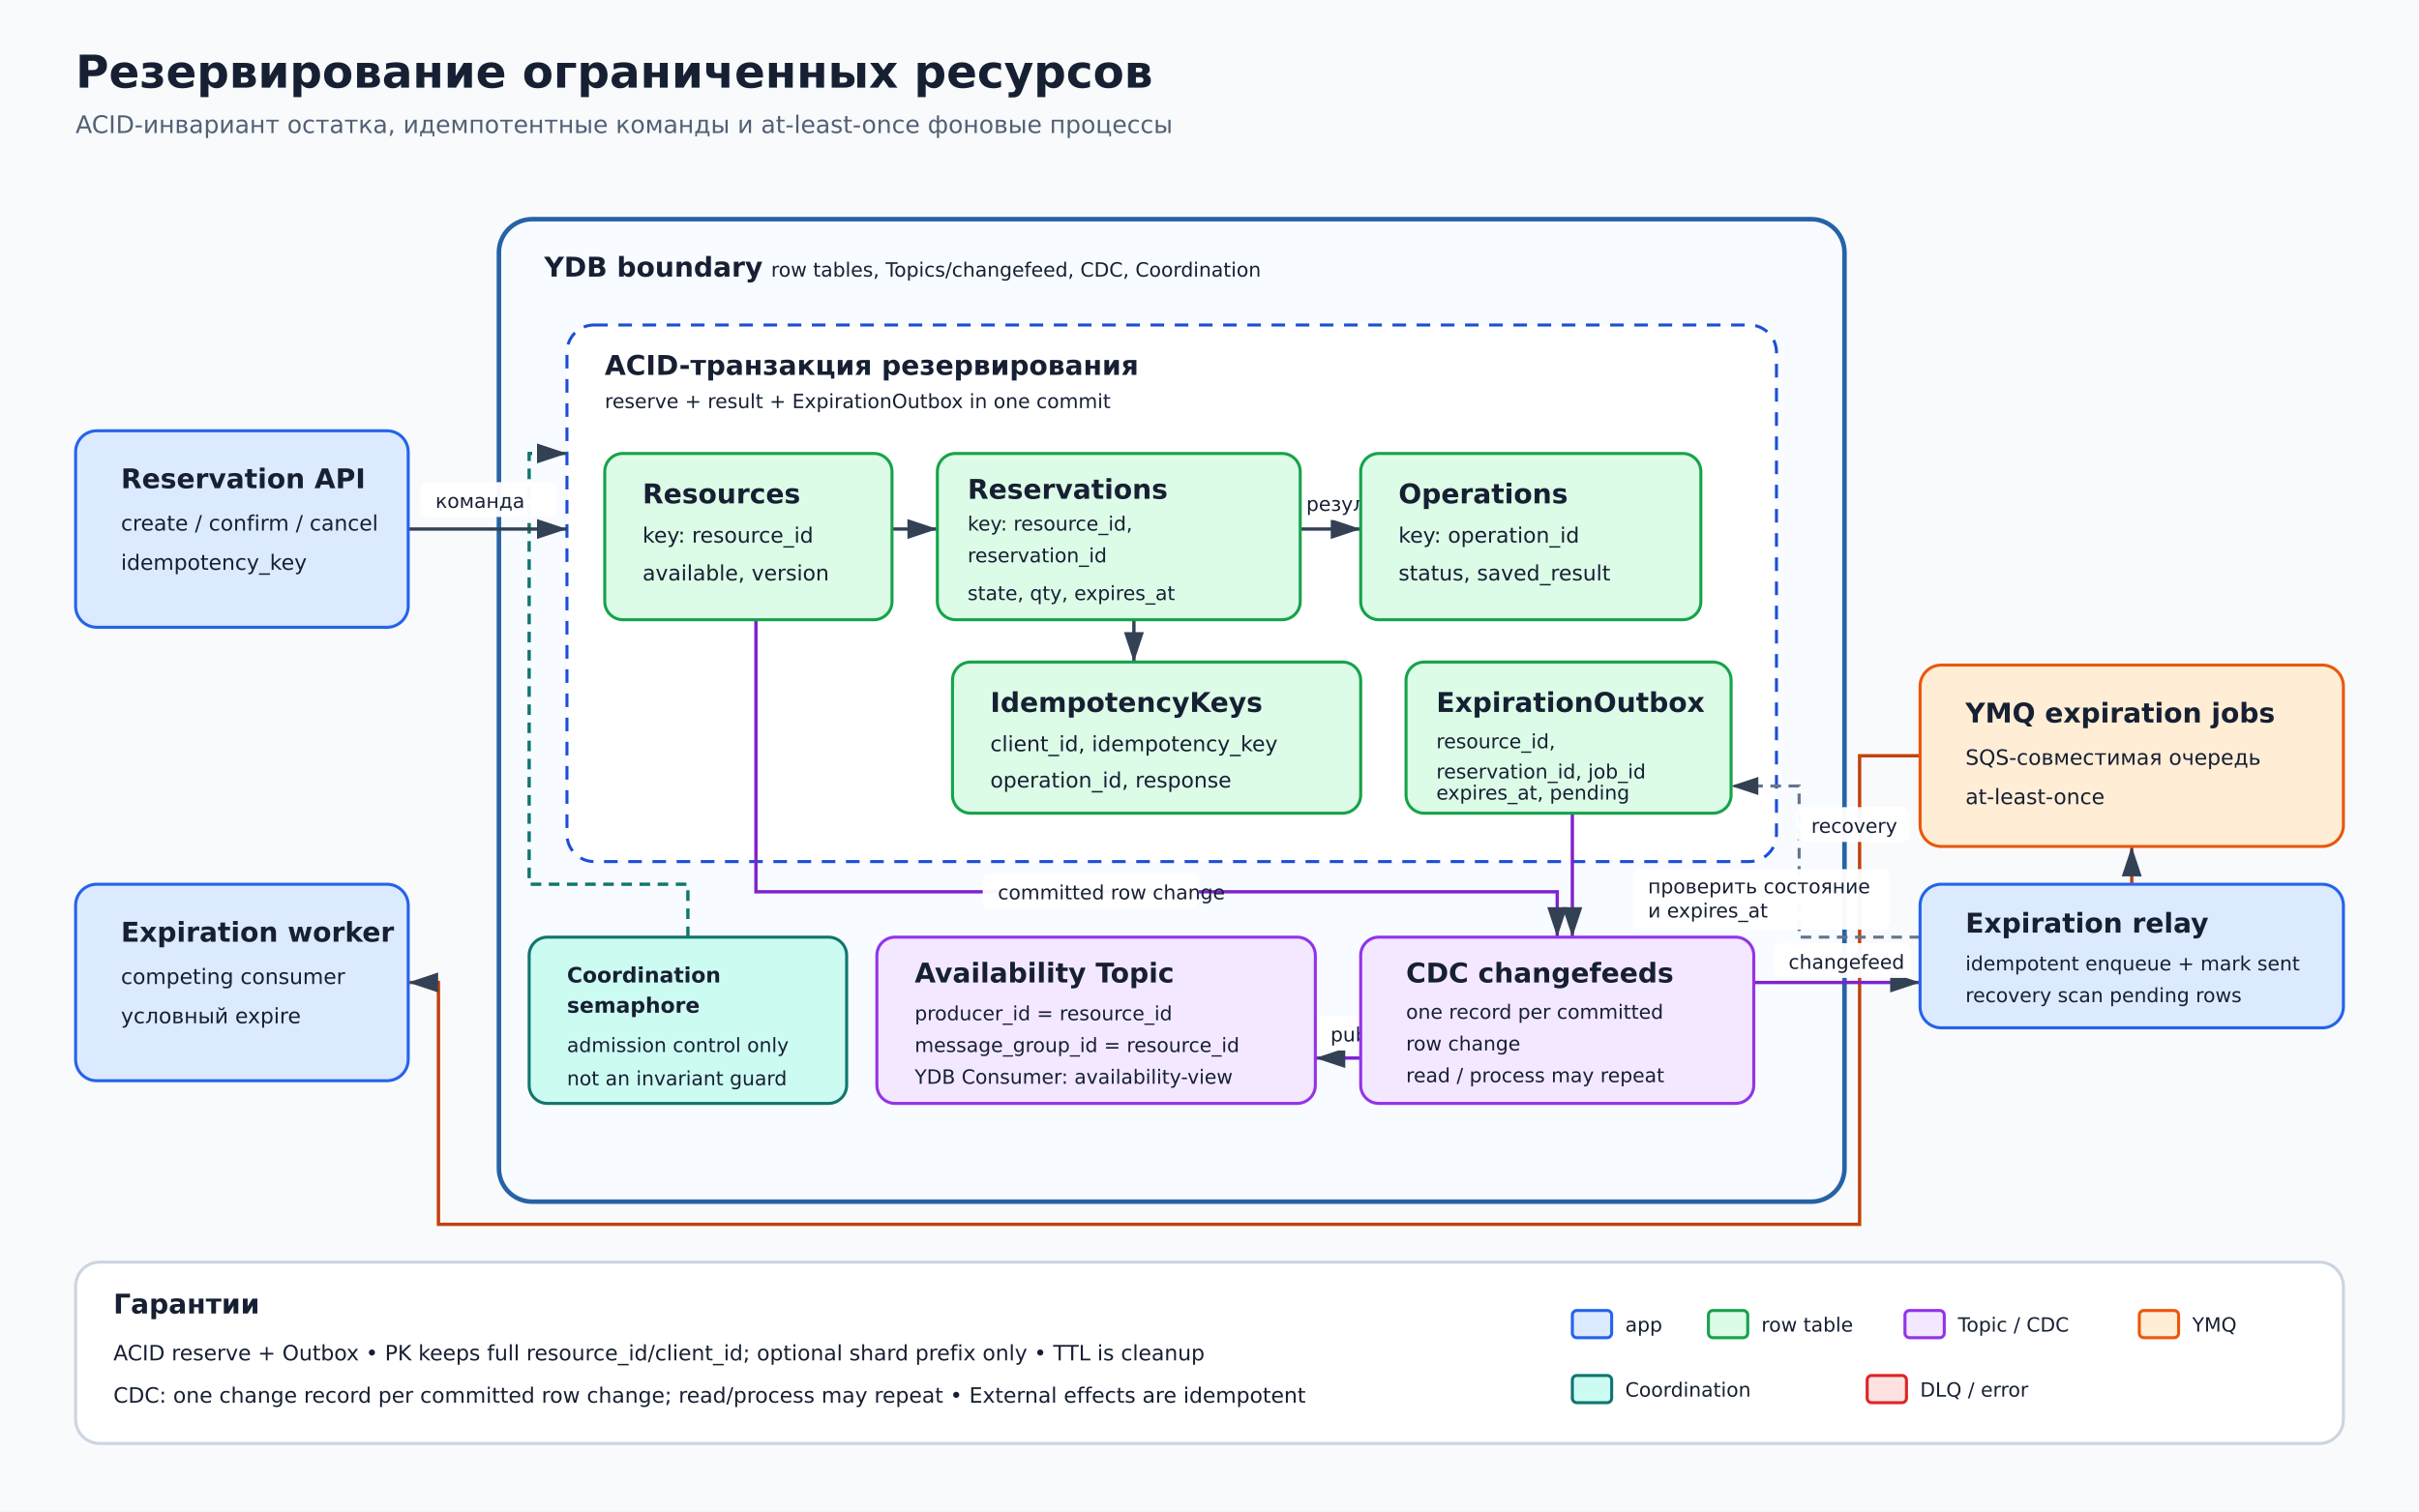
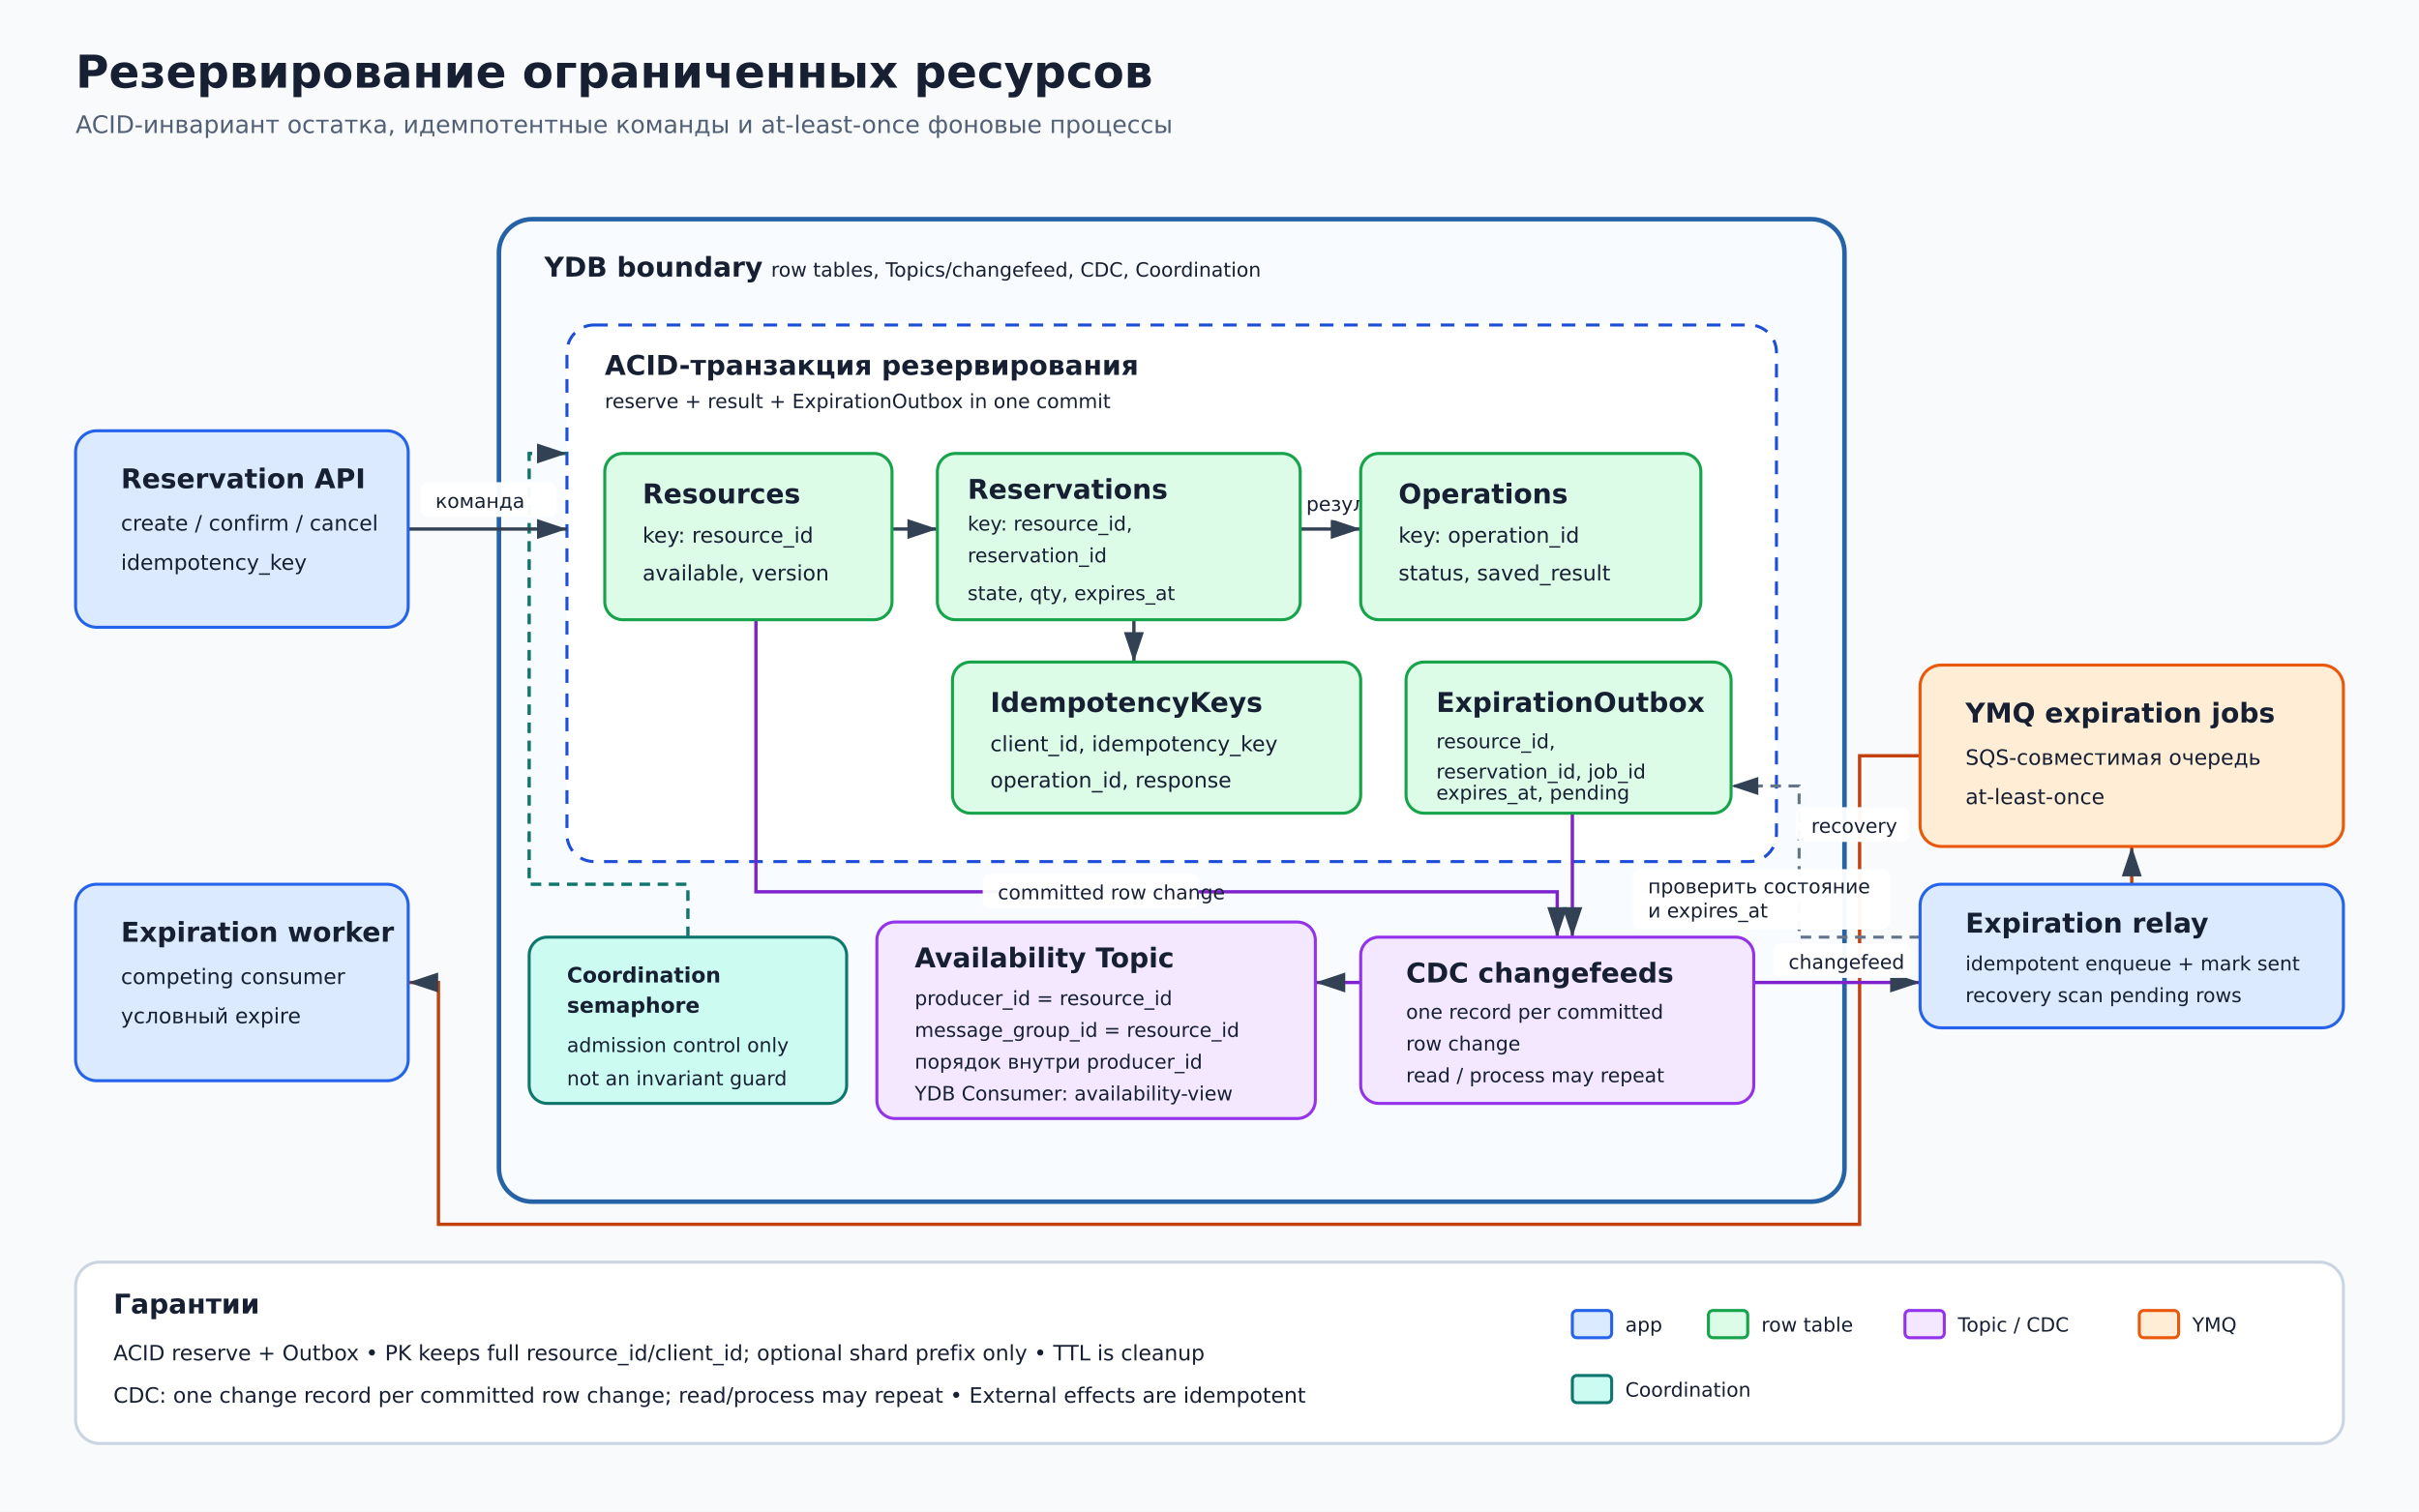
<svg xmlns="http://www.w3.org/2000/svg" version="1.1" viewBox="0 0 1600 1000" role="img" aria-labelledby="title desc">
  <defs>
    <marker id="arrow" markerWidth="10" markerHeight="10" refX="9" refY="3" orient="auto" markerUnits="strokeWidth">
      <path d="M0,0 L0,6 L9,3 z" fill="#334155" />
    </marker>
    <style>
      .txt { font-family: "DejaVu Sans", Arial, sans-serif; fill: #172033; }
      .title { font-size: 30px; font-weight: 700; }
      .subtitle { font-size: 16px; fill: #526075; }
      .box-title { font-size: 18px; font-weight: 700; }
      .body { font-size: 14px; }
      .small { font-size: 13px; }
      .boundary { fill: #f8fbff; stroke: #2563a6; stroke-width: 3; }
      .tx { fill: #ffffff; stroke: #1d4ed8; stroke-width: 2; stroke-dasharray: 9 7; }
      .app { fill: #dbeafe; stroke: #2563eb; stroke-width: 2; }
      .table { fill: #dcfce7; stroke: #16a34a; stroke-width: 2; }
      .topic { fill: #f3e8ff; stroke: #9333ea; stroke-width: 2; }
      .ymq { fill: #ffedd5; stroke: #ea580c; stroke-width: 2; }
      .coord { fill: #ccfbf1; stroke: #0f766e; stroke-width: 2; }
      .error { fill: #fee2e2; stroke: #dc2626; stroke-width: 2; }
      .flow { fill: none; stroke: #334155; stroke-width: 2.2; marker-end: url(#arrow); }
      .event { fill: none; stroke: #7e22ce; stroke-width: 2.2; marker-end: url(#arrow); }
      .queue { fill: none; stroke: #c2410c; stroke-width: 2.2; marker-end: url(#arrow); }
      .coord-flow { fill: none; stroke: #0f766e; stroke-width: 2.2; stroke-dasharray: 7 5; marker-end: url(#arrow); }
      .recovery { fill: none; stroke: #64748b; stroke-width: 2; stroke-dasharray: 7 5; marker-end: url(#arrow); }
      .label-bg { fill: #ffffff; opacity: 0.96; }
    </style>
  </defs>
  <rect x="0" y="0" width="1600" height="1000" fill="#f8fafc" />
  <text class="txt title" x="50" y="58">Резервирование ограниченных ресурсов</text>
  <text class="txt subtitle" x="50" y="88">ACID-инвариант остатка, идемпотентные команды и at-least-once фоновые процессы</text>
  <rect class="boundary" x="330" y="145" width="890" height="650" rx="22" />
  <text class="txt box-title" x="360" y="183">YDB boundary</text>
  <text class="txt small" x="510" y="183">row tables, Topics/changefeed, CDC, Coordination</text>
  <rect class="tx" x="375" y="215" width="800" height="355" rx="18" />
  <text class="txt box-title" x="400" y="248">ACID-транзакция резервирования</text>
  <text class="txt small" x="400" y="270">reserve + result + ExpirationOutbox in one commit</text>
  <path class="coord-flow" d="M455 620 V585 H350 V300 H375" />
  <path class="flow" d="M270 350 H375" />
  <path class="flow" d="M590 350 H620" />
  <path class="flow" d="M860 350 H900" />
  <path class="flow" d="M750 410 V438" />
  <path class="queue" d="M1270 500 H1230 V810 H290 V650 H270" />
  <path class="event" d="M500 410 V590 H1030 V620" />
  <path class="event" d="M1040 538 V620" />
  <path class="event" d="M1160 650 H1270" />
-   <path class="event" d="M900 700 H870" />
+   <path class="event" d="M900 650 H870" />
  <path class="queue" d="M1410 585 V560" />
  <path class="recovery" d="M1270 620 H1190 V520 H1145" />
  <rect class="label-bg" x="278" y="319" width="90" height="23" rx="5" />
  <text class="txt small" x="288" y="336">команда</text>
  <rect class="label-bg" x="613" y="322" width="66" height="22" rx="5" />
  <text class="txt small" x="620" y="338">создать</text>
  <rect class="label-bg" x="856" y="322" width="72" height="22" rx="5" />
  <text class="txt small" x="864" y="338">результат</text>
  <rect class="label-bg" x="650" y="578" width="143" height="23" rx="5" />
  <text class="txt small" x="660" y="595">committed row change</text>
  <rect class="label-bg" x="1173" y="624" width="91" height="23" rx="5" />
  <text class="txt small" x="1183" y="641">changefeed</text>
-   <rect class="label-bg" x="872" y="672" width="58" height="23" rx="5" />
-   <text class="txt small" x="880" y="689">publish</text>
  <rect class="label-bg" x="1188" y="534" width="75" height="23" rx="5" />
  <text class="txt small" x="1198" y="551">recovery</text>
  <rect class="label-bg" x="1080" y="575" width="170" height="40" rx="5" />
  <text class="txt small" x="1090" y="591">проверить состояние</text>
  <text class="txt small" x="1090" y="607">и expires_at</text>
  <rect class="app" x="50" y="285" width="220" height="130" rx="14" />
  <text class="txt box-title" x="80" y="323">Reservation API</text>
  <text class="txt body" x="80" y="351">create / confirm / cancel</text>
  <text class="txt body" x="80" y="377">idempotency_key</text>
  <rect class="app" x="50" y="585" width="220" height="130" rx="14" />
  <text class="txt box-title" x="80" y="623">Expiration worker</text>
  <text class="txt body" x="80" y="651">competing consumer</text>
  <text class="txt body" x="80" y="677">условный expire</text>
  <rect class="table" x="400" y="300" width="190" height="110" rx="12" />
  <text class="txt box-title" x="425" y="333">Resources</text>
  <text class="txt body" x="425" y="359">key: resource_id</text>
  <text class="txt body" x="425" y="384">available, version</text>
  <rect class="table" x="620" y="300" width="240" height="110" rx="12" />
  <text class="txt box-title" x="640" y="330">Reservations</text>
  <text class="txt small" x="640" y="351">key: resource_id,</text>
  <text class="txt small" x="640" y="372">reservation_id</text>
  <text class="txt small" x="640" y="397">state, qty, expires_at</text>
  <rect class="table" x="900" y="300" width="225" height="110" rx="12" />
  <text class="txt box-title" x="925" y="333">Operations</text>
  <text class="txt body" x="925" y="359">key: operation_id</text>
  <text class="txt body" x="925" y="384">status, saved_result</text>
  <rect class="table" x="630" y="438" width="270" height="100" rx="12" />
  <text class="txt box-title" x="655" y="471">IdempotencyKeys</text>
  <text class="txt body" x="655" y="497">client_id, idempotency_key</text>
  <text class="txt body" x="655" y="521">operation_id, response</text>
  <rect class="table" x="930" y="438" width="215" height="100" rx="12" />
  <text class="txt box-title" x="950" y="471">ExpirationOutbox</text>
  <text class="txt small" x="950" y="495">resource_id,</text>
  <text class="txt small" x="950" y="515">reservation_id, job_id</text>
  <text class="txt small" x="950" y="529">expires_at, pending</text>
  <rect class="coord" x="350" y="620" width="210" height="110" rx="12" />
  <text class="txt body" x="375" y="650" font-weight="700">Coordination</text>
  <text class="txt body" x="375" y="670" font-weight="700">semaphore</text>
  <text class="txt small" x="375" y="696">admission control only</text>
  <text class="txt small" x="375" y="718">not an invariant guard</text>
-   <rect class="topic" x="580" y="620" width="290" height="110" rx="12" />
-   <text class="txt box-title" x="605" y="650">Availability Topic</text>
-   <text class="txt small" x="605" y="675">producer_id = resource_id</text>
-   <text class="txt small" x="605" y="696">message_group_id = resource_id</text>
-   <text class="txt small" x="605" y="717">YDB Consumer: availability-view</text>
+   <rect class="topic" x="580" y="610" width="290" height="130" rx="12" />
+   <text class="txt box-title" x="605" y="640">Availability Topic</text>
+   <text class="txt small" x="605" y="665">producer_id = resource_id</text>
+   <text class="txt small" x="605" y="686">message_group_id = resource_id</text>
+   <text class="txt small" x="605" y="707">порядок внутри producer_id</text>
+   <text class="txt small" x="605" y="728">YDB Consumer: availability-view</text>
  <rect class="topic" x="900" y="620" width="260" height="110" rx="12" />
  <text class="txt box-title" x="930" y="650">CDC changefeeds</text>
  <text class="txt small" x="930" y="674">one record per committed</text>
  <text class="txt small" x="930" y="695">row change</text>
  <text class="txt small" x="930" y="716">read / process may repeat</text>
  <rect class="ymq" x="1270" y="440" width="280" height="120" rx="14" />
  <text class="txt box-title" x="1300" y="478">YMQ expiration jobs</text>
  <text class="txt body" x="1300" y="506">SQS-совместимая очередь</text>
  <text class="txt body" x="1300" y="532">at-least-once</text>
  <rect class="app" x="1270" y="585" width="280" height="95" rx="14" />
  <text class="txt box-title" x="1300" y="617">Expiration relay</text>
  <text class="txt small" x="1300" y="642">idempotent enqueue + mark sent</text>
  <text class="txt small" x="1300" y="663">recovery scan pending rows</text>
  <rect x="50" y="835" width="1500" height="120" rx="16" fill="#ffffff" stroke="#cbd5e1" stroke-width="2" />
  <text class="txt box-title" x="75" y="869">Гарантии</text>
  <text class="txt body" x="75" y="900">ACID reserve + Outbox • PK keeps full resource_id/client_id; optional shard prefix only • TTL is cleanup</text>
  <text class="txt body" x="75" y="928">CDC: one change record per committed row change; read/process may repeat • External effects are idempotent</text>
  <rect class="app" x="1040" y="867" width="26" height="18" rx="3" />
  <text class="txt small" x="1075" y="881">app</text>
  <rect class="table" x="1130" y="867" width="26" height="18" rx="3" />
  <text class="txt small" x="1165" y="881">row table</text>
  <rect class="topic" x="1260" y="867" width="26" height="18" rx="3" />
  <text class="txt small" x="1295" y="881">Topic / CDC</text>
  <rect class="ymq" x="1415" y="867" width="26" height="18" rx="3" />
  <text class="txt small" x="1450" y="881">YMQ</text>
  <rect class="coord" x="1040" y="910" width="26" height="18" rx="3" />
  <text class="txt small" x="1075" y="924">Coordination</text>
-   <rect class="error" x="1235" y="910" width="26" height="18" rx="3" />
-   <text class="txt small" x="1270" y="924">DLQ / error</text>
</svg>
